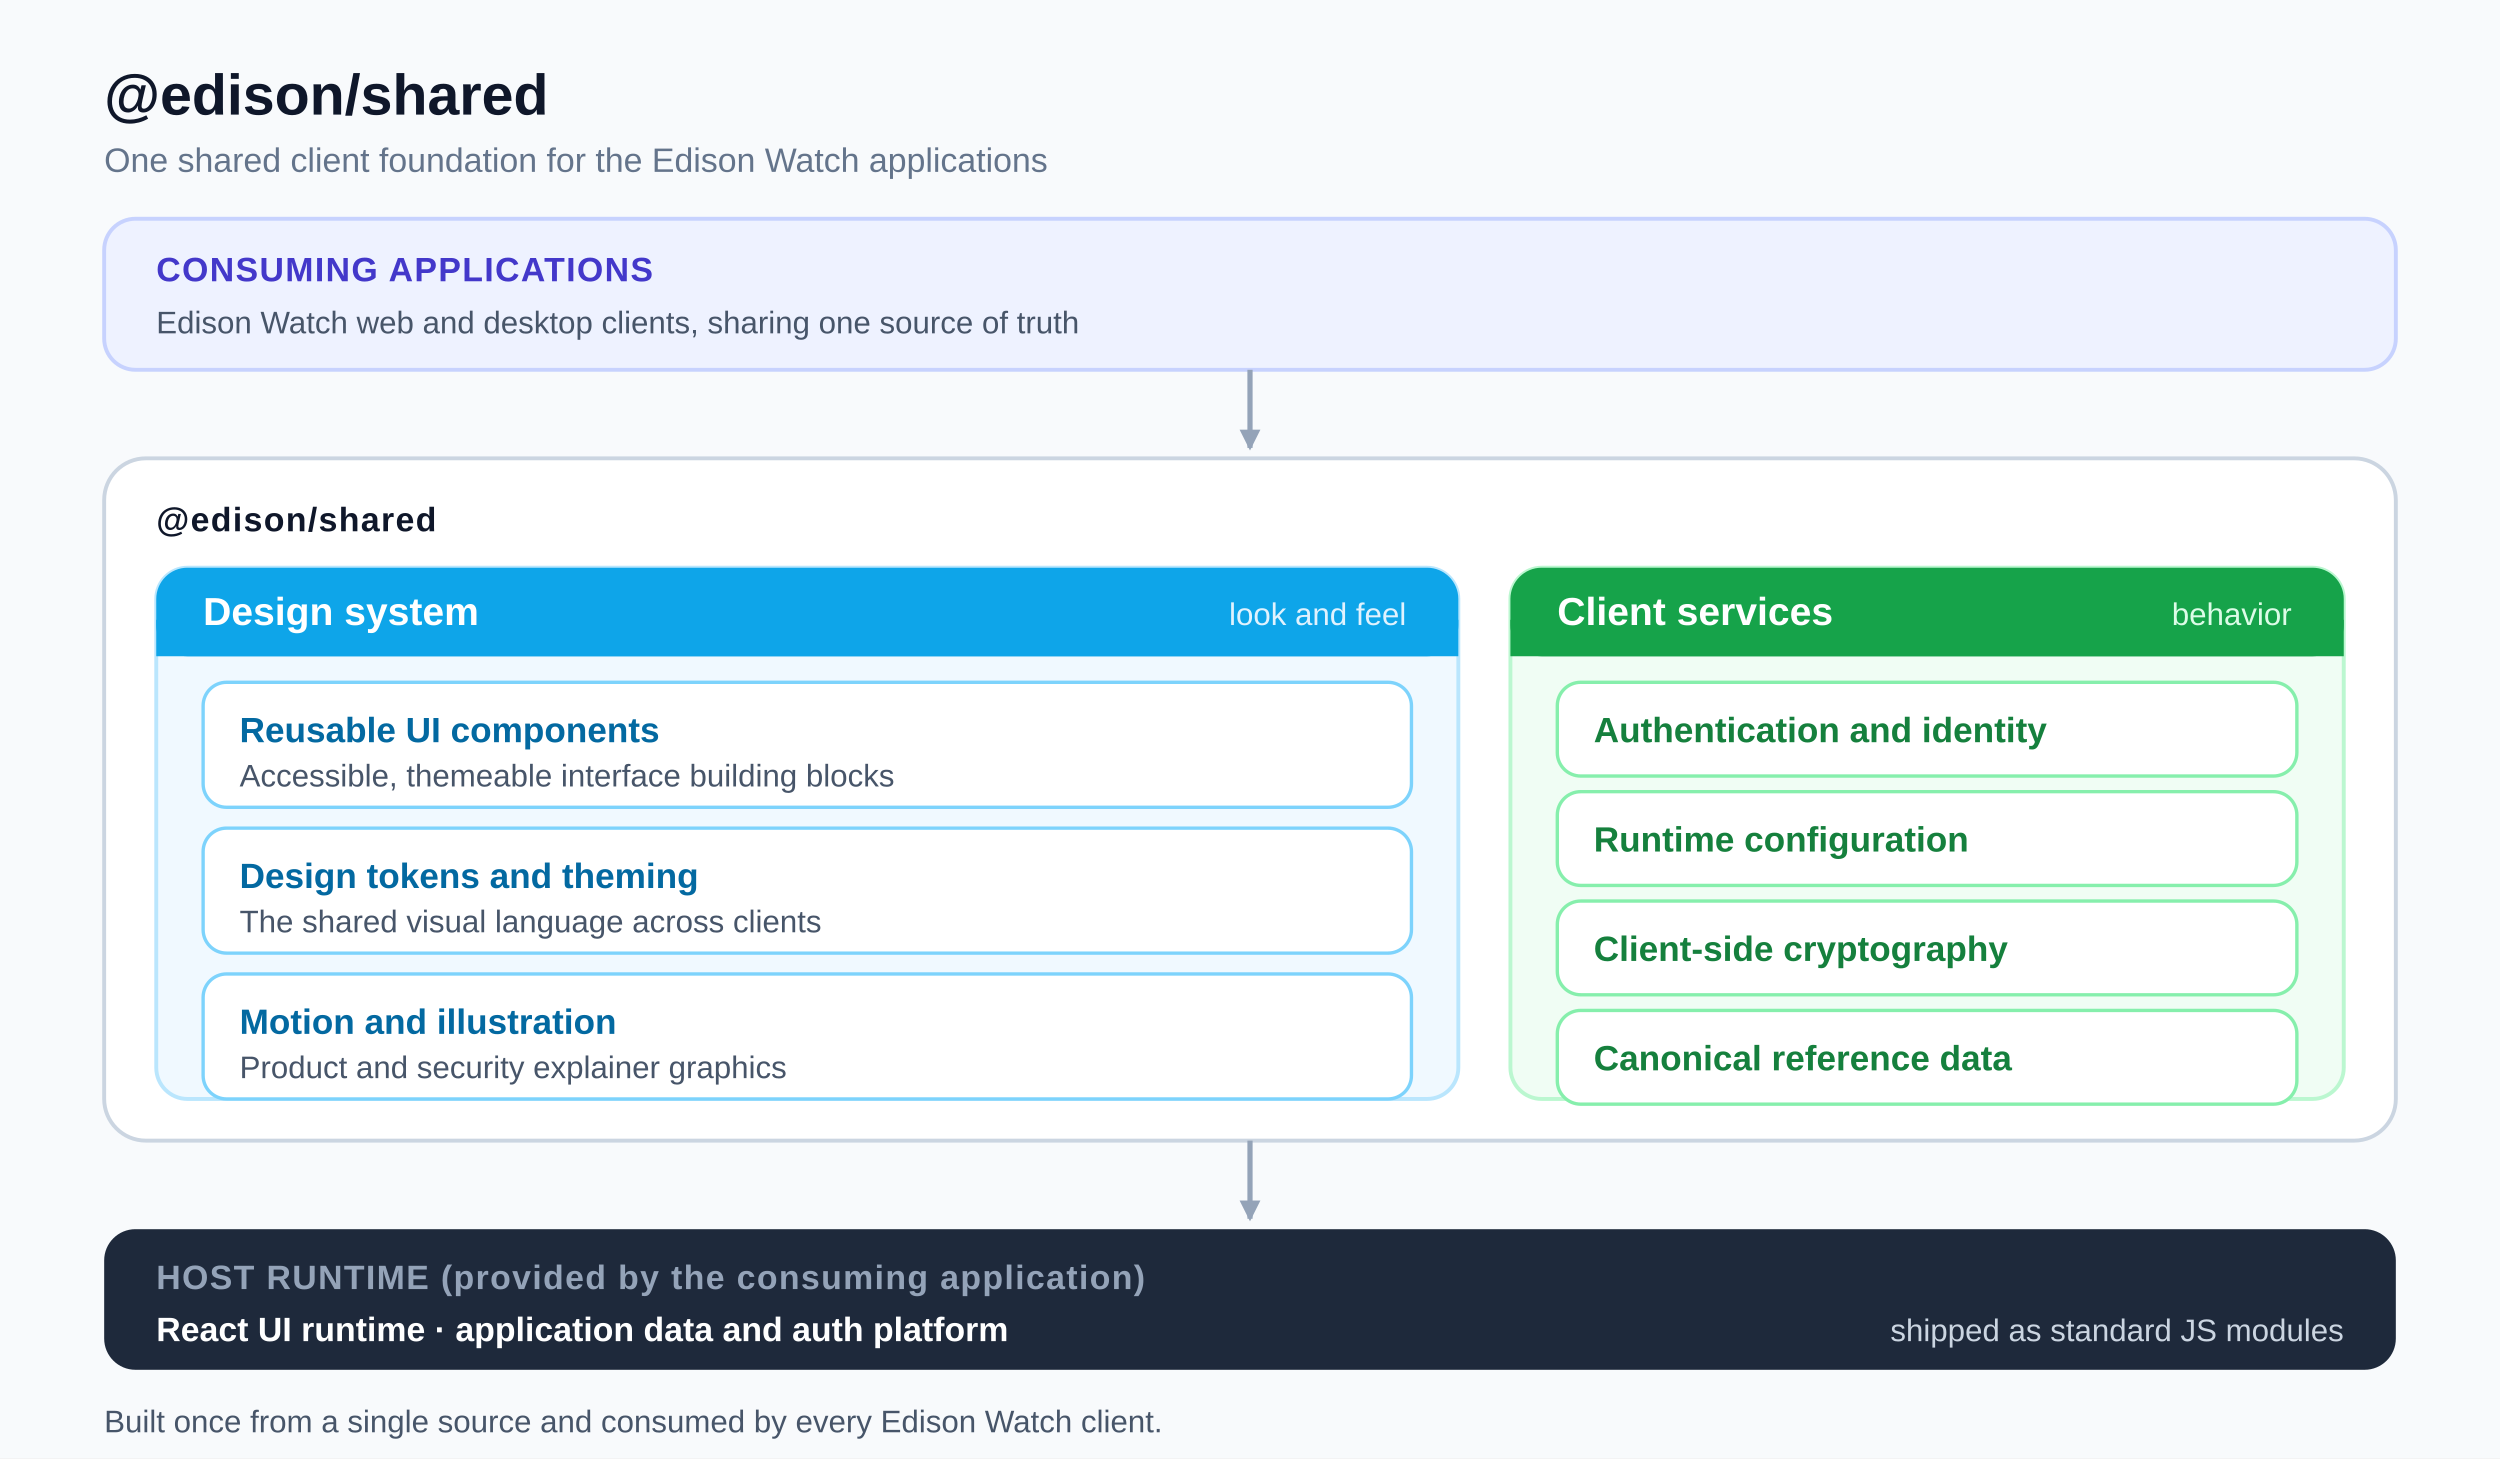
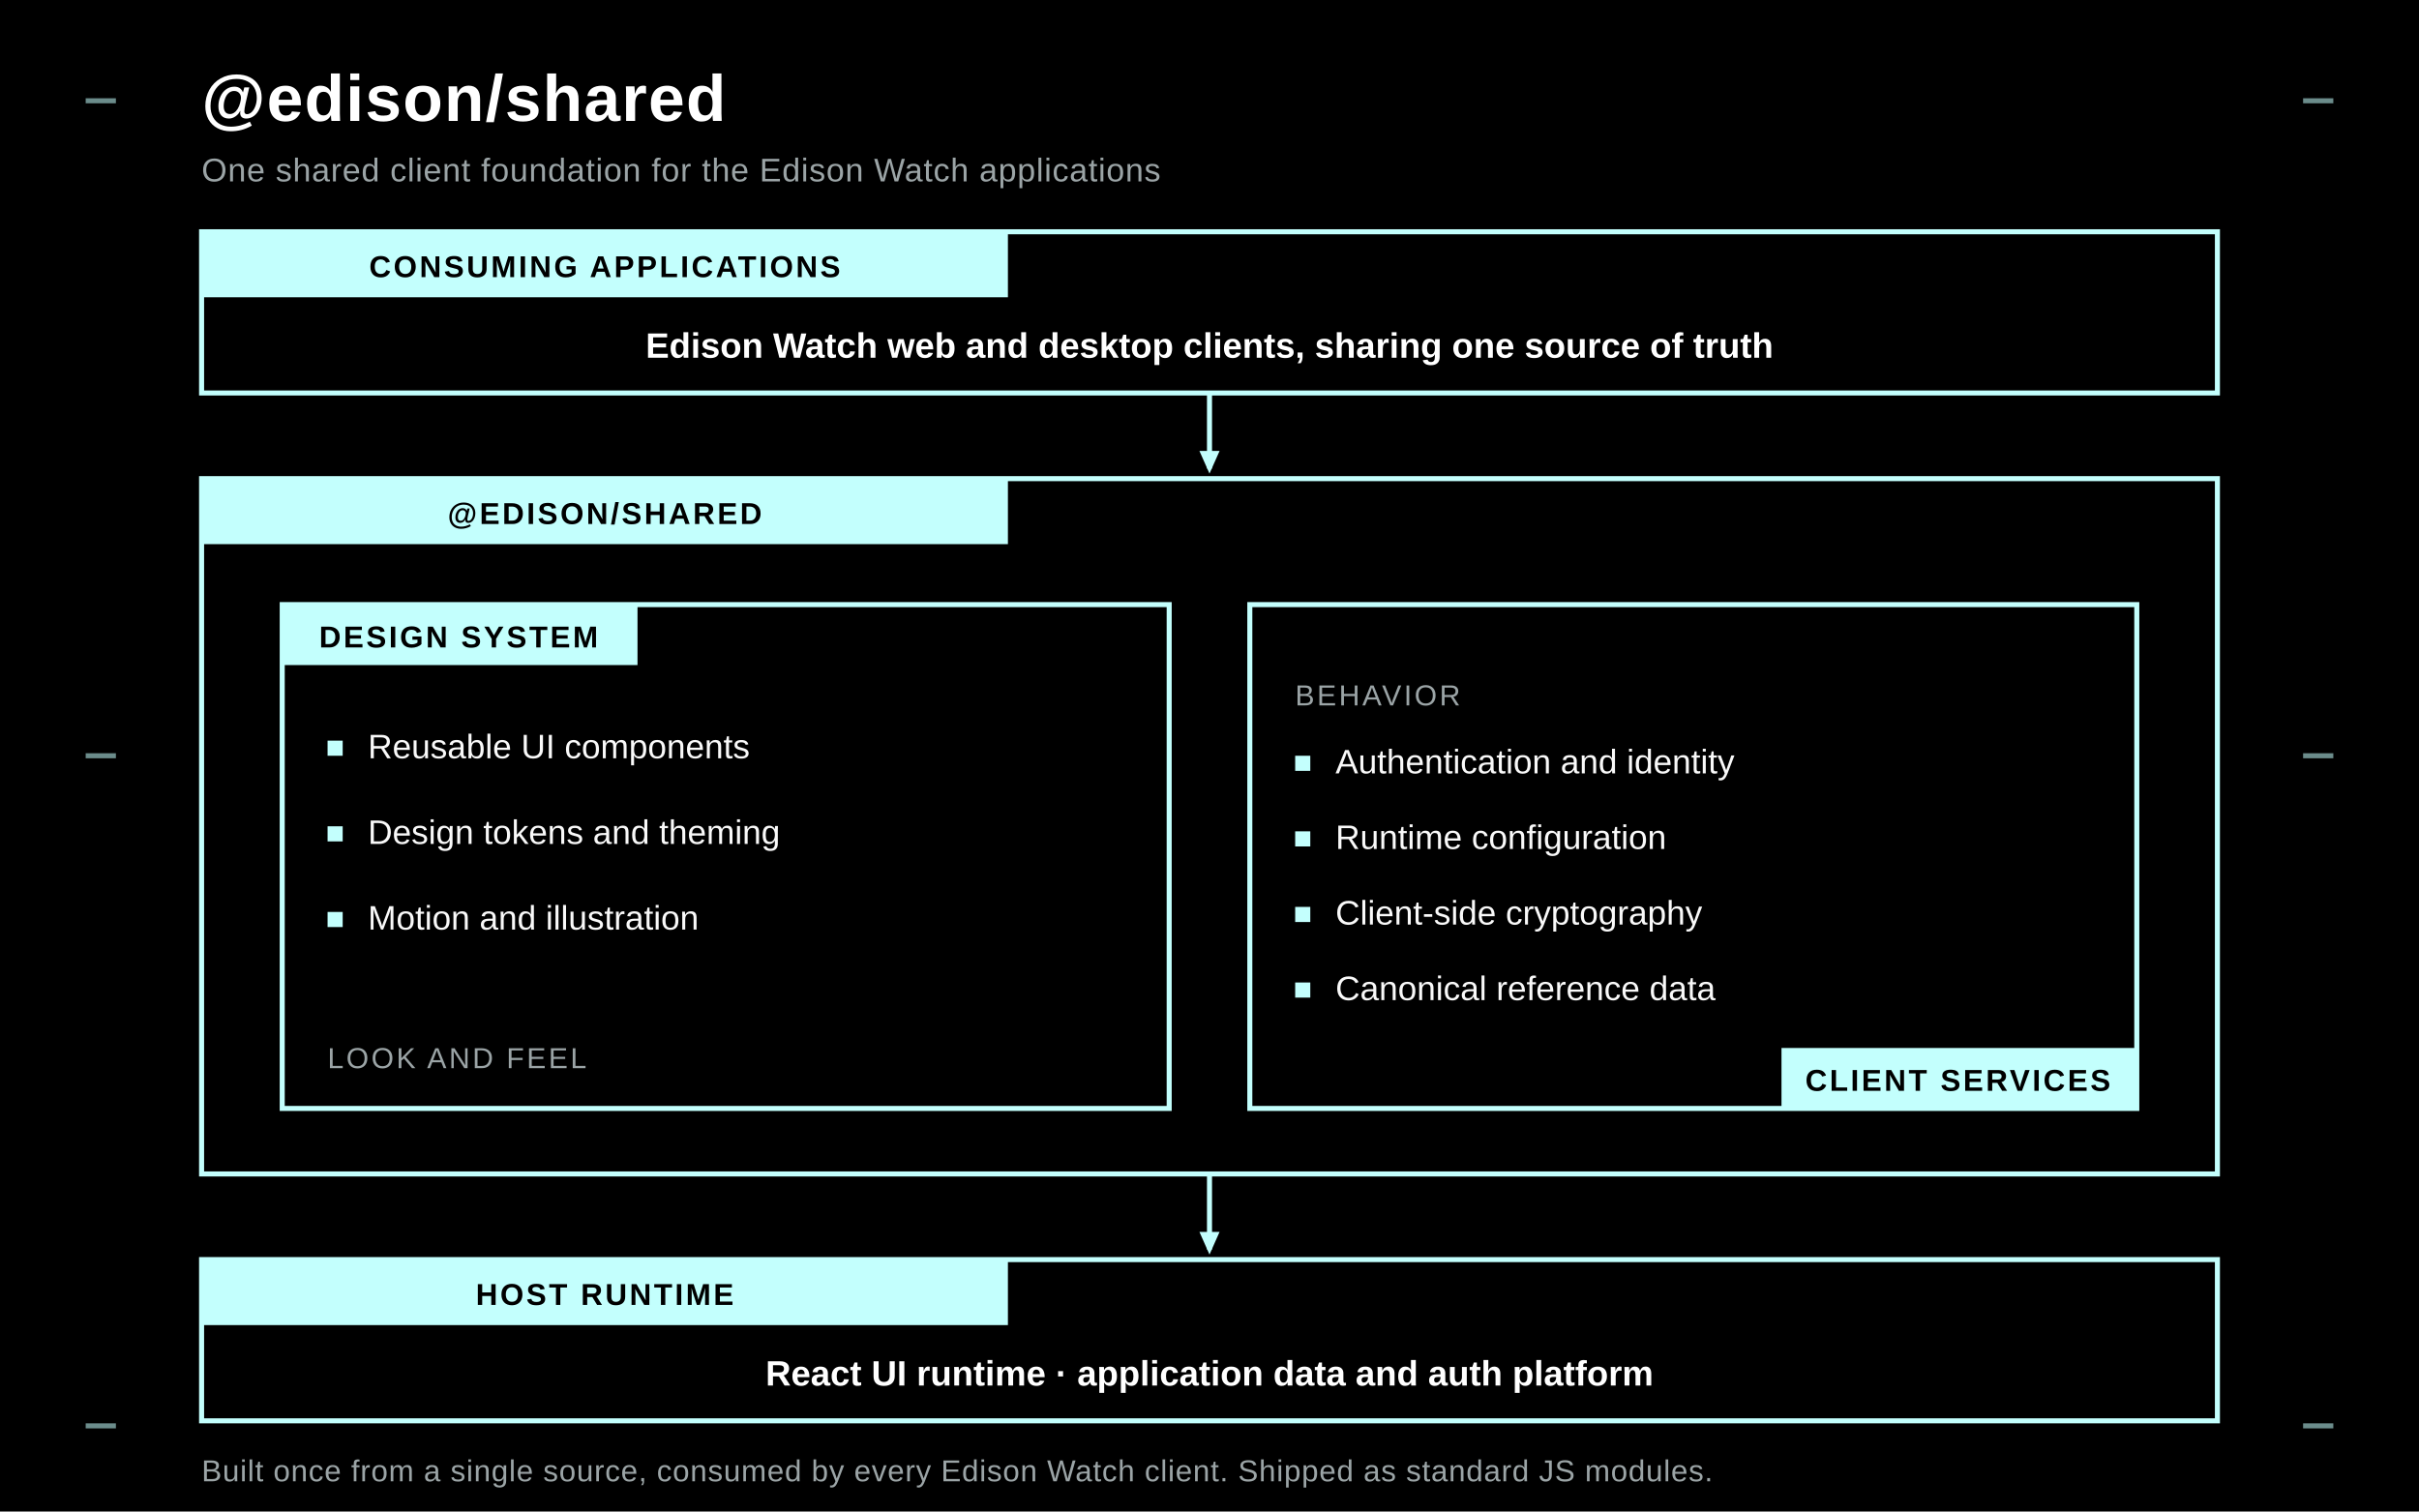
- <svg xmlns="http://www.w3.org/2000/svg" width="960" height="560" viewBox="0 0 960 560" font-family="'Segoe UI', 'Helvetica Neue', Arial, sans-serif" role="img" aria-label="@edison/shared architecture diagram">
+ <svg xmlns="http://www.w3.org/2000/svg" width="960" height="600" viewBox="0 0 960 600" font-family="'Archivo', 'Helvetica Neue', Arial, sans-serif" role="img" aria-label="@edison/shared architecture diagram in the Edison Hackbox style">
  <defs>
    <style>
-       .title { font-size: 22px; font-weight: 700; fill: #0f172a; }
-       .subtitle { font-size: 13px; fill: #64748b; }
-       .layer-label { font-size: 13px; font-weight: 700; letter-spacing: 0.04em; }
-       .cluster-title { font-size: 15px; font-weight: 700; }
-       .tile-title { font-size: 13.5px; font-weight: 700; }
-       .note { font-size: 12px; fill: #475569; }
-       .foot { font-size: 13px; font-weight: 600; fill: #ffffff; }
+       .title    { font-size: 26px; font-weight: 800; fill: #FFFFFF; letter-spacing: 0.5px; }
+       .subtitle { font-size: 13px; font-weight: 400; fill: #9BA4A6; letter-spacing: 0.3px; }
+       .tag-text { font-size: 12px; font-weight: 700; fill: #000000; letter-spacing: 1px; }
+       .body     { font-size: 14px; font-weight: 600; fill: #FFFFFF; }
+       .item     { font-size: 13.5px; font-weight: 400; fill: #F9F9F9; }
+       .caption  { font-size: 11.5px; font-weight: 400; fill: #9BA4A6; letter-spacing: 1px; }
+       .foot     { font-size: 12px; font-weight: 400; fill: #9BA4A6; letter-spacing: 0.3px; }
    </style>
-     <marker id="arrow" markerWidth="10" markerHeight="10" refX="7" refY="5" orient="auto" markerUnits="userSpaceOnUse">
-       <path d="M0,1 L8,5 L0,9 Z" fill="#94a3b8" />
+     <marker id="cy-arrow" markerWidth="12" markerHeight="12" refX="7" refY="5" orient="auto" markerUnits="userSpaceOnUse">
+       <path d="M0,1 L9,5 L0,9 Z" fill="#C3FFFD" />
    </marker>
  </defs>
-   <rect x="0" y="0" width="960" height="560" fill="#f8fafc" />
-   <text x="40" y="44" class="title">@edison/shared</text>
-   <text x="40" y="66" class="subtitle">One shared client foundation for the Edison Watch applications</text>
-   <rect x="40" y="84" width="880" height="58" rx="12" fill="#eef2ff" stroke="#c7d2fe" stroke-width="1.5" />
-   <text x="60" y="108" class="layer-label" fill="#4338ca">CONSUMING APPLICATIONS</text>
-   <text x="60" y="128" class="note" fill="#3730a3">Edison Watch web and desktop clients, sharing one source of truth</text>
-   <line x1="480" y1="142" x2="480" y2="172" stroke="#94a3b8" stroke-width="2" marker-end="url(#arrow)" />
-   <rect x="40" y="176" width="880" height="262" rx="16" fill="#ffffff" stroke="#cbd5e1" stroke-width="1.5" />
-   <text x="60" y="204" class="layer-label" fill="#0f172a">@edison/shared</text>
-   <rect x="60" y="218" width="500" height="204" rx="12" fill="#f0f9ff" stroke="#bae6fd" stroke-width="1.5" />
-   <rect x="60" y="218" width="500" height="34" rx="12" fill="#0ea5e9" />
-   <rect x="60" y="238" width="500" height="14" fill="#0ea5e9" />
-   <text x="78" y="240" class="cluster-title" fill="#ffffff">Design system</text>
-   <text x="540" y="240" text-anchor="end" font-size="12px" fill="#e0f2fe">look and feel</text>
-   <rect x="78" y="262" width="464" height="48" rx="9" fill="#ffffff" stroke="#7dd3fc" stroke-width="1.3" />
-   <text x="92" y="285" class="tile-title" fill="#0369a1">Reusable UI components</text>
-   <text x="92" y="302" class="note">Accessible, themeable interface building blocks</text>
-   <rect x="78" y="318" width="464" height="48" rx="9" fill="#ffffff" stroke="#7dd3fc" stroke-width="1.3" />
-   <text x="92" y="341" class="tile-title" fill="#0369a1">Design tokens and theming</text>
-   <text x="92" y="358" class="note">The shared visual language across clients</text>
-   <rect x="78" y="374" width="464" height="48" rx="9" fill="#ffffff" stroke="#7dd3fc" stroke-width="1.3" />
-   <text x="92" y="397" class="tile-title" fill="#0369a1">Motion and illustration</text>
-   <text x="92" y="414" class="note">Product and security explainer graphics</text>
-   <rect x="580" y="218" width="320" height="204" rx="12" fill="#f0fdf4" stroke="#bbf7d0" stroke-width="1.5" />
-   <rect x="580" y="218" width="320" height="34" rx="12" fill="#16a34a" />
-   <rect x="580" y="238" width="320" height="14" fill="#16a34a" />
-   <text x="598" y="240" class="cluster-title" fill="#ffffff">Client services</text>
-   <text x="880" y="240" text-anchor="end" font-size="12px" fill="#dcfce7">behavior</text>
-   <rect x="598" y="262" width="284" height="36" rx="9" fill="#ffffff" stroke="#86efac" stroke-width="1.3" />
-   <text x="612" y="285" class="tile-title" fill="#15803d">Authentication and identity</text>
-   <rect x="598" y="304" width="284" height="36" rx="9" fill="#ffffff" stroke="#86efac" stroke-width="1.3" />
-   <text x="612" y="327" class="tile-title" fill="#15803d">Runtime configuration</text>
-   <rect x="598" y="346" width="284" height="36" rx="9" fill="#ffffff" stroke="#86efac" stroke-width="1.3" />
-   <text x="612" y="369" class="tile-title" fill="#15803d">Client-side cryptography</text>
-   <rect x="598" y="388" width="284" height="36" rx="9" fill="#ffffff" stroke="#86efac" stroke-width="1.3" />
-   <text x="612" y="411" class="tile-title" fill="#15803d">Canonical reference data</text>
-   <line x1="480" y1="438" x2="480" y2="468" stroke="#94a3b8" stroke-width="2" marker-end="url(#arrow)" />
-   <rect x="40" y="472" width="880" height="54" rx="12" fill="#1e293b" />
-   <text x="60" y="495" class="layer-label" fill="#94a3b8">HOST RUNTIME  (provided by the consuming application)</text>
-   <text x="60" y="515" class="foot">React UI runtime  ·  application data and auth platform</text>
-   <text x="900" y="515" text-anchor="end" font-size="12px" fill="#cbd5e1">shipped as standard JS modules</text>
-   <text x="40" y="550" class="note">Built once from a single source and consumed by every Edison Watch client.</text>
+   <rect x="0" y="0" width="960" height="600" fill="#000000" />
+   <g stroke="#C3FFFD" stroke-width="2" opacity="0.55">
+     <line x1="34" y1="40" x2="46" y2="40" />
+     <line x1="914" y1="40" x2="926" y2="40" />
+     <line x1="34" y1="300" x2="46" y2="300" />
+     <line x1="914" y1="300" x2="926" y2="300" />
+     <line x1="34" y1="566" x2="46" y2="566" />
+     <line x1="914" y1="566" x2="926" y2="566" />
+   </g>
+   <text x="80" y="48" class="title">@edison/shared</text>
+   <text x="80" y="72" class="subtitle">One shared client foundation for the Edison Watch applications</text>
+   <rect x="80" y="92" width="800" height="64" fill="none" stroke="#C3FFFD" stroke-width="2" />
+   <rect x="80" y="92" width="320" height="26" fill="#C3FFFD" />
+   <text x="240" y="110" text-anchor="middle" class="tag-text">CONSUMING APPLICATIONS</text>
+   <text x="480" y="142" text-anchor="middle" class="body">Edison Watch web and desktop clients, sharing one source of truth</text>
+   <line x1="480" y1="156" x2="480" y2="186" stroke="#C3FFFD" stroke-width="2" marker-end="url(#cy-arrow)" />
+   <rect x="80" y="190" width="800" height="276" fill="none" stroke="#C3FFFD" stroke-width="2" />
+   <rect x="80" y="190" width="320" height="26" fill="#C3FFFD" />
+   <text x="240" y="208" text-anchor="middle" class="tag-text">@EDISON/SHARED</text>
+   <rect x="112" y="240" width="352" height="200" fill="none" stroke="#C3FFFD" stroke-width="2" />
+   <rect x="112" y="240" width="141" height="24" fill="#C3FFFD" />
+   <text x="182" y="257" text-anchor="middle" class="tag-text">DESIGN SYSTEM</text>
+   <g>
+     <rect x="130" y="294" width="6" height="6" fill="#C3FFFD" />
+     <text x="146" y="301" class="item">Reusable UI components</text>
+     <rect x="130" y="328" width="6" height="6" fill="#C3FFFD" />
+     <text x="146" y="335" class="item">Design tokens and theming</text>
+     <rect x="130" y="362" width="6" height="6" fill="#C3FFFD" />
+     <text x="146" y="369" class="item">Motion and illustration</text>
+   </g>
+   <text x="130" y="424" class="caption">LOOK AND FEEL</text>
+   <rect x="496" y="240" width="352" height="200" fill="none" stroke="#C3FFFD" stroke-width="2" />
+   <rect x="707" y="416" width="141" height="24" fill="#C3FFFD" />
+   <text x="777" y="433" text-anchor="middle" class="tag-text">CLIENT SERVICES</text>
+   <text x="514" y="280" class="caption">BEHAVIOR</text>
+   <g>
+     <rect x="514" y="300" width="6" height="6" fill="#C3FFFD" />
+     <text x="530" y="307" class="item">Authentication and identity</text>
+     <rect x="514" y="330" width="6" height="6" fill="#C3FFFD" />
+     <text x="530" y="337" class="item">Runtime configuration</text>
+     <rect x="514" y="360" width="6" height="6" fill="#C3FFFD" />
+     <text x="530" y="367" class="item">Client-side cryptography</text>
+     <rect x="514" y="390" width="6" height="6" fill="#C3FFFD" />
+     <text x="530" y="397" class="item">Canonical reference data</text>
+   </g>
+   <line x1="480" y1="466" x2="480" y2="496" stroke="#C3FFFD" stroke-width="2" marker-end="url(#cy-arrow)" />
+   <rect x="80" y="500" width="800" height="64" fill="none" stroke="#C3FFFD" stroke-width="2" />
+   <rect x="80" y="500" width="320" height="26" fill="#C3FFFD" />
+   <text x="240" y="518" text-anchor="middle" class="tag-text">HOST RUNTIME</text>
+   <text x="480" y="550" text-anchor="middle" class="body">React UI runtime  ·  application data and auth platform</text>
+   <text x="80" y="588" class="foot">Built once from a single source, consumed by every Edison Watch client. Shipped as standard JS modules.</text>
</svg>
